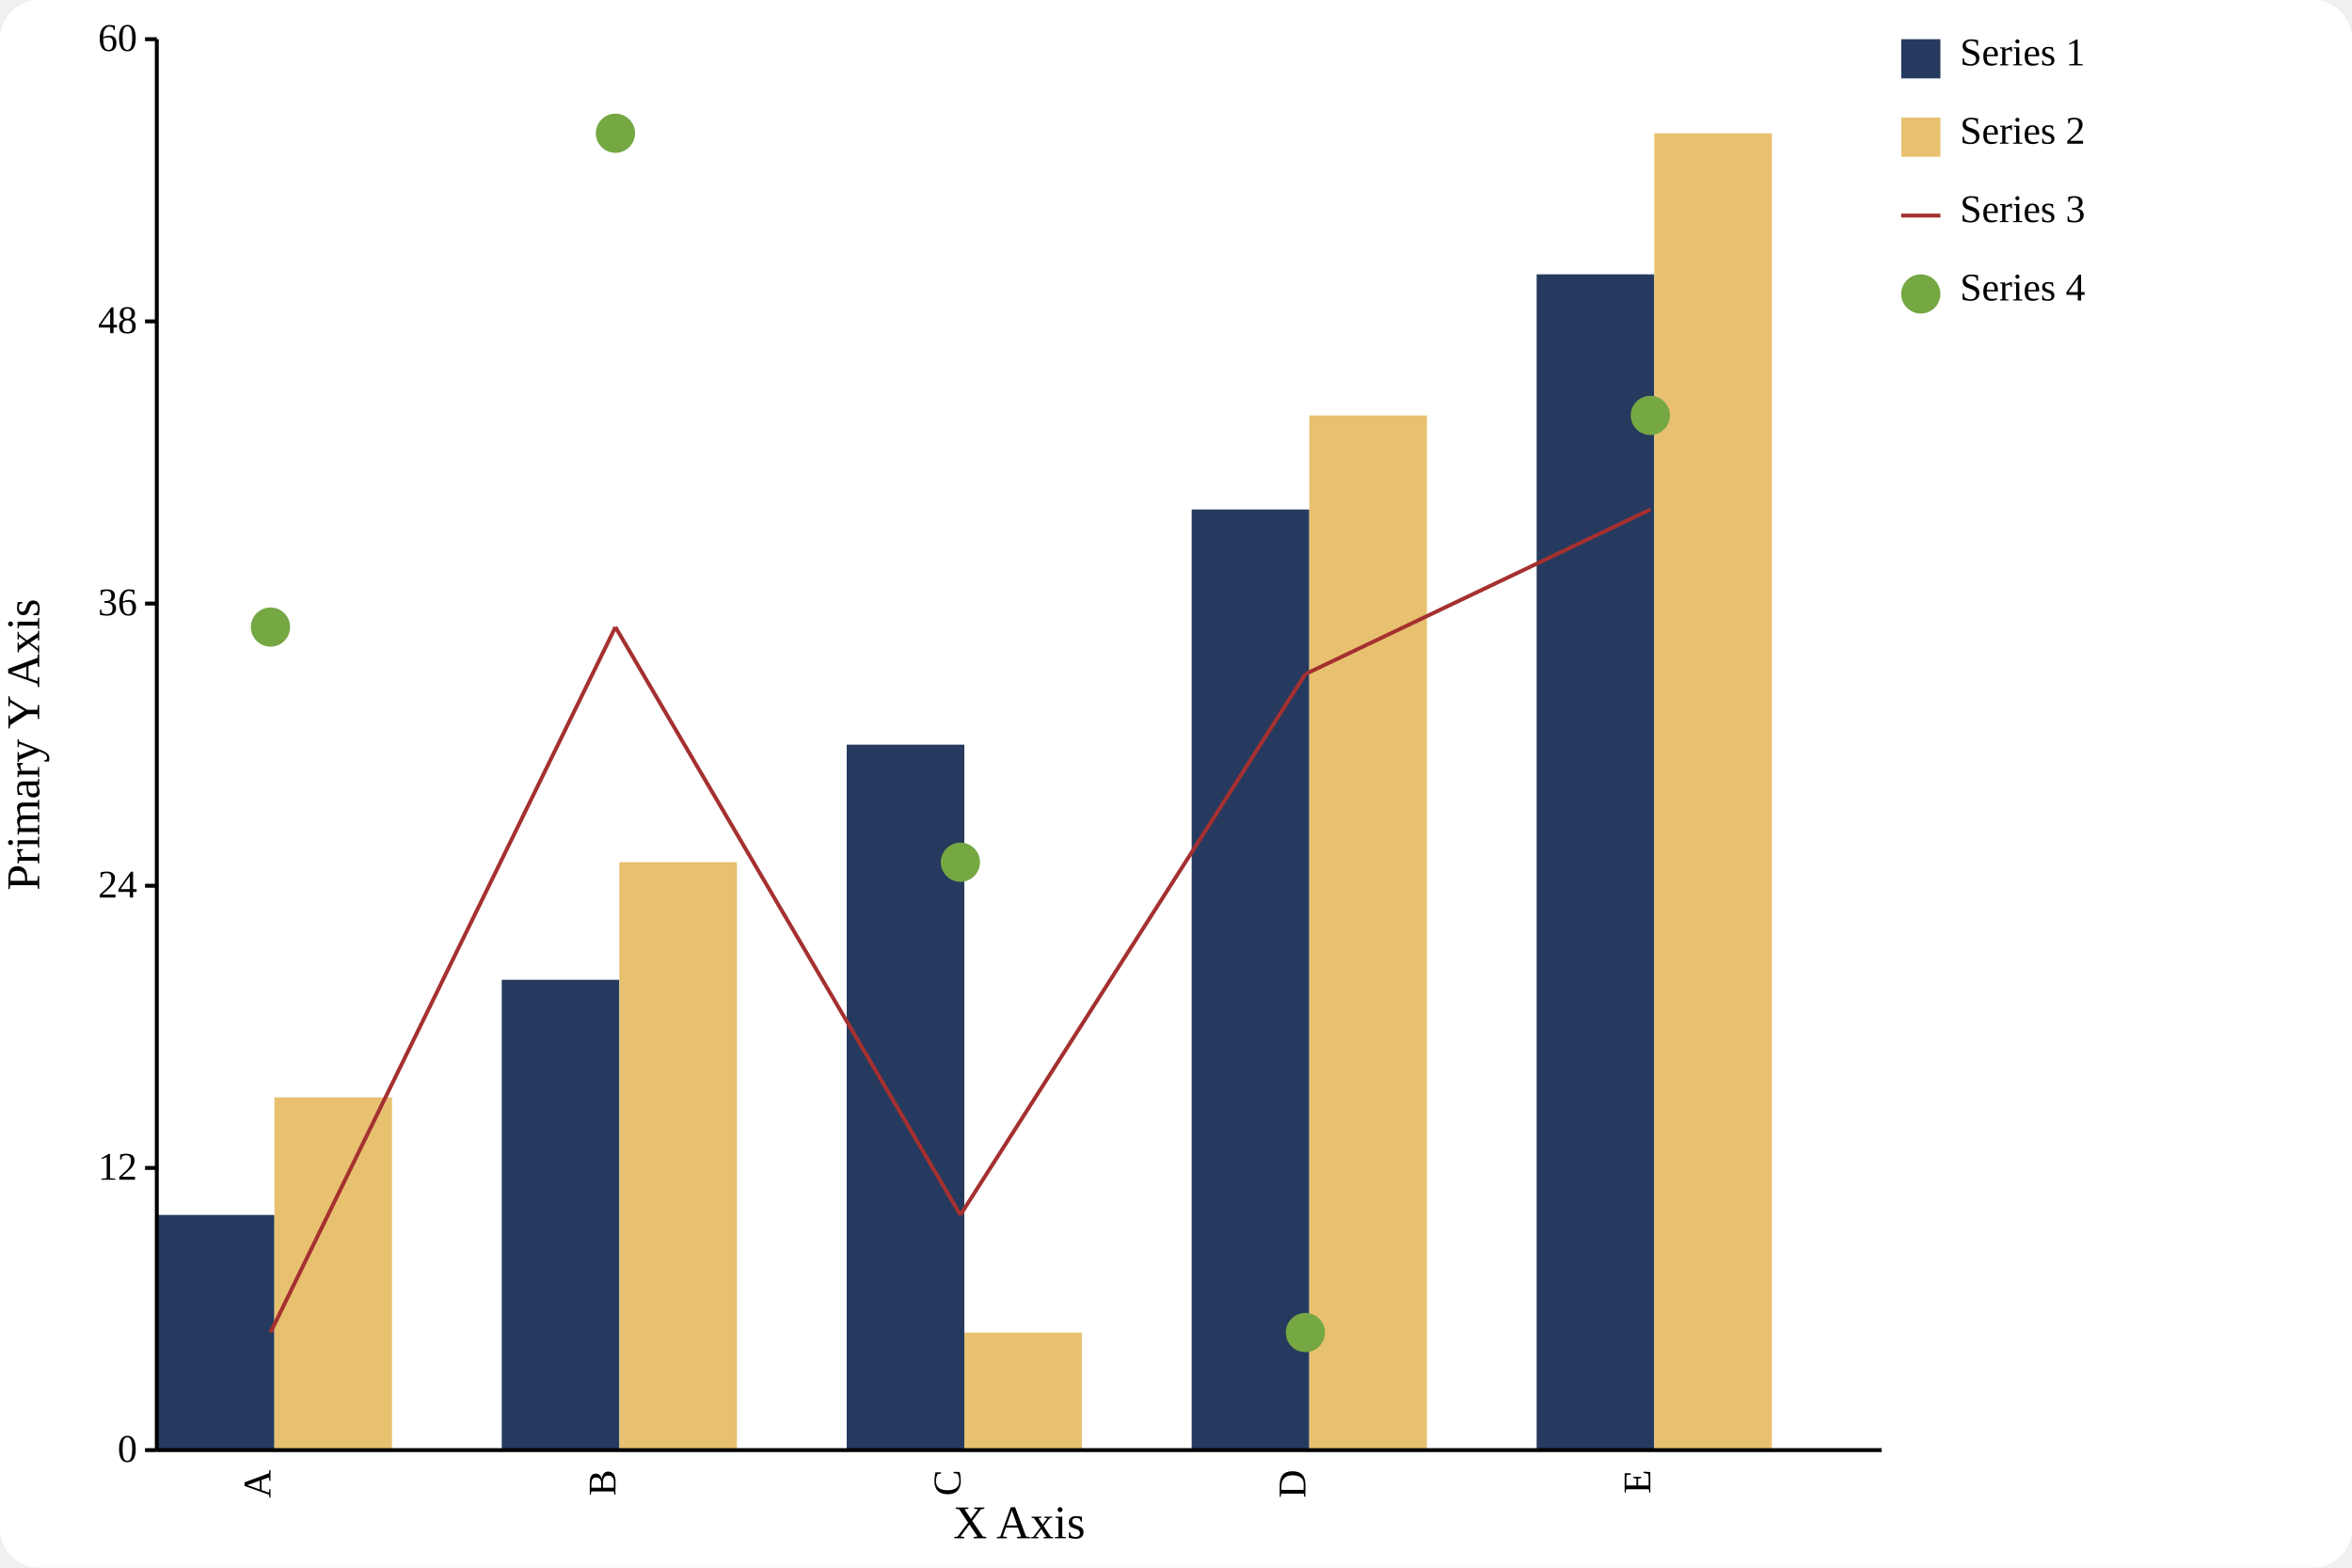
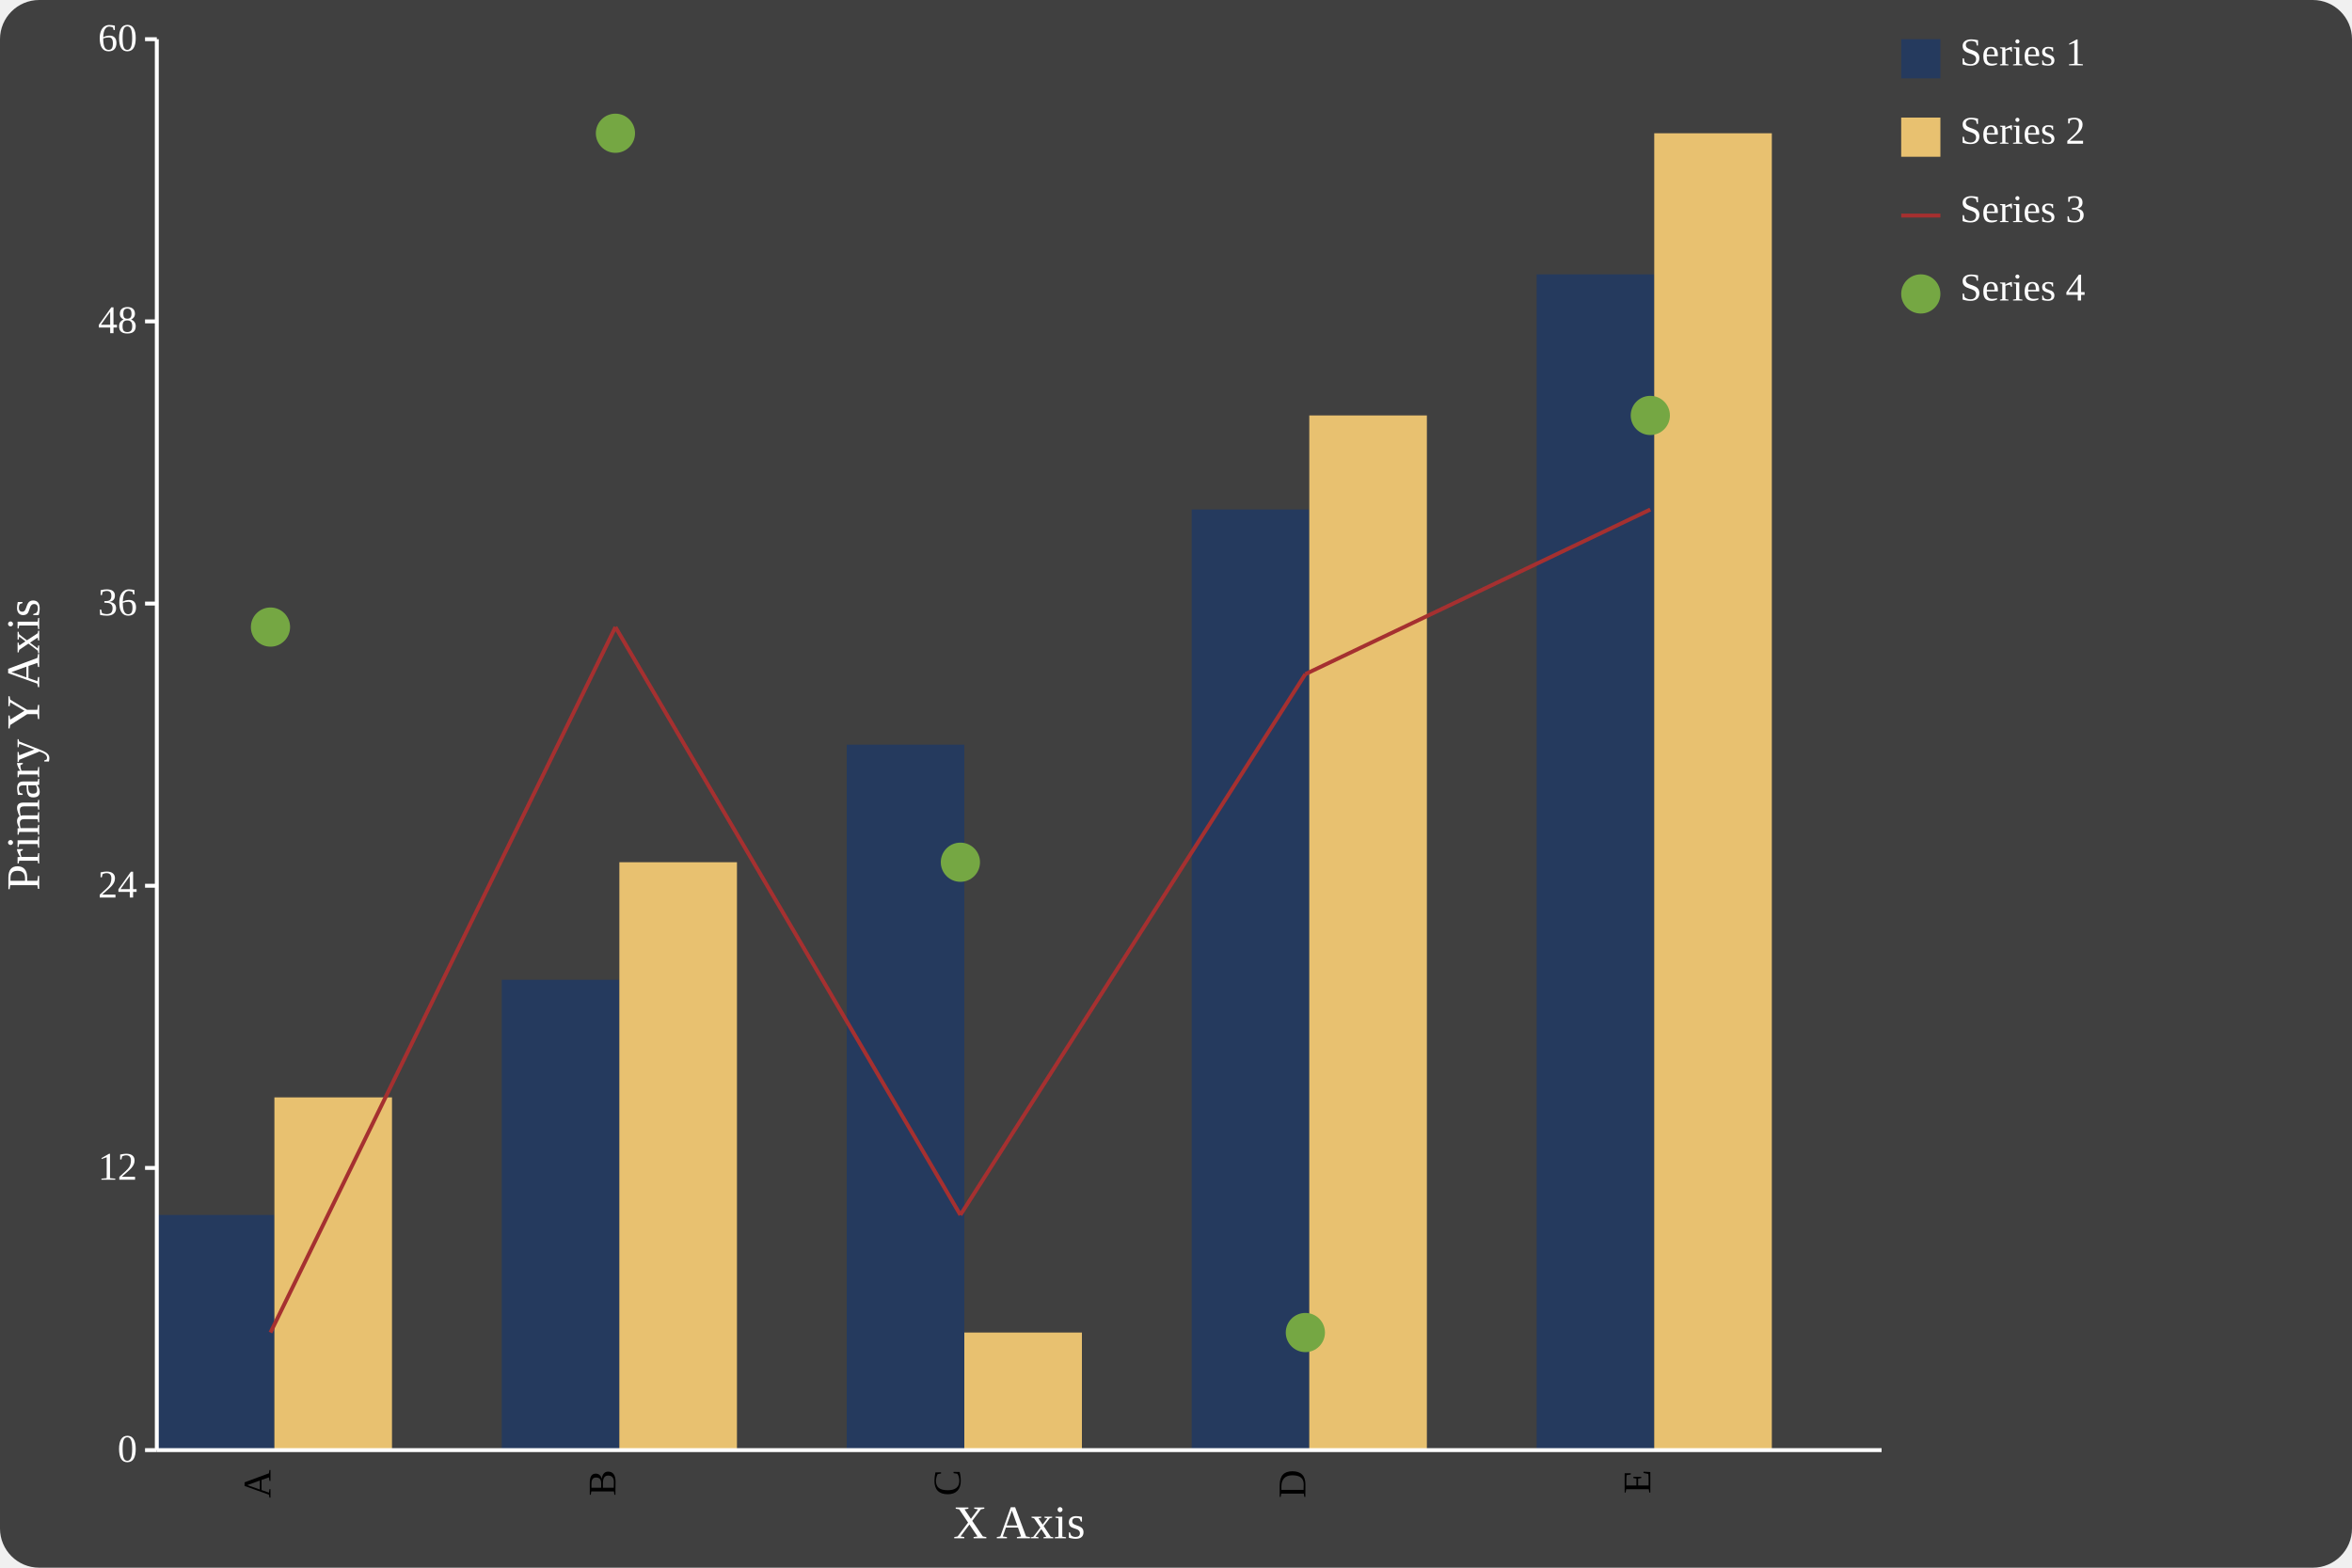
<svg xmlns="http://www.w3.org/2000/svg" width="600" height="400">
-   <rect x="0" y="0" width="600" height="400" rx="10" ry="10" fill="#ffffff" />
+   <rect x="0" y="0" width="600" height="400" rx="10" ry="10" fill="#404040" />
  <rect x="485" y="10" width="10" height="10" fill="#253a5e" />
-   <text x="500" y="16.667" font-size="10" alignment-baseline="middle" fill="#000000">Series 1</text>
+   <text x="500" y="16.667" font-size="10" alignment-baseline="middle" fill="#ffffff">Series 1</text>
  <rect x="485" y="30" width="10" height="10" fill="#e8c170" />
-   <text x="500" y="36.667" font-size="10" alignment-baseline="middle" fill="#000000">Series 2</text>
+   <text x="500" y="36.667" font-size="10" alignment-baseline="middle" fill="#ffffff">Series 2</text>
  <line x1="485" y1="55.0" x2="495" y2="55.0" stroke="#a53030" stroke-width="1" />
-   <text x="500" y="56.667" font-size="10" alignment-baseline="middle" fill="#000000">Series 3</text>
+   <text x="500" y="56.667" font-size="10" alignment-baseline="middle" fill="#ffffff">Series 3</text>
  <circle cx="490.0" cy="75.0" r="5" fill="#75a743" />
-   <text x="500" y="76.667" font-size="10" alignment-baseline="middle" fill="#000000">Series 4</text>
+   <text x="500" y="76.667" font-size="10" alignment-baseline="middle" fill="#ffffff">Series 4</text>
  <rect x="40.0" y="310.0" width="30" height="60.0" fill="#253a5e" />
  <rect x="70.0" y="280.0" width="30" height="90.0" fill="#e8c170" />
  <circle cx="69.0" cy="160.0" r="5" fill="#75a743" />
  <rect x="128.0" y="250.0" width="30" height="120.0" fill="#253a5e" />
  <rect x="158.0" y="220.0" width="30" height="150.0" fill="#e8c170" />
  <line x1="69.0" y1="340.0" x2="157.0" y2="160.0" stroke="#a53030" stroke-width="1" />
  <circle cx="157.0" cy="34.0" r="5" fill="#75a743" />
  <rect x="216.0" y="190.0" width="30" height="180.0" fill="#253a5e" />
  <rect x="246.0" y="340.0" width="30" height="30.0" fill="#e8c170" />
  <line x1="157.0" y1="160.0" x2="245.0" y2="310.0" stroke="#a53030" stroke-width="1" />
  <circle cx="245.0" cy="220.0" r="5" fill="#75a743" />
  <rect x="304.0" y="130.0" width="30" height="240.0" fill="#253a5e" />
  <rect x="334.0" y="106.0" width="30" height="264.0" fill="#e8c170" />
  <line x1="245.0" y1="310.0" x2="333.0" y2="172.0" stroke="#a53030" stroke-width="1" />
  <circle cx="333.0" cy="340.0" r="5" fill="#75a743" />
  <rect x="392.0" y="70.0" width="30" height="300.0" fill="#253a5e" />
  <rect x="422.0" y="34.0" width="30" height="336.0" fill="#e8c170" />
  <line x1="333.0" y1="172.0" x2="421.0" y2="130.0" stroke="#a53030" stroke-width="1" />
  <circle cx="421.0" cy="106.0" r="5" fill="#75a743" />
-   <line x1="40" y1="10" x2="40" y2="370" stroke="#000000" stroke-width="1" />
-   <line x1="40" y1="370" x2="480" y2="370" stroke="#000000" stroke-width="1" />
+   <line x1="40" y1="10" x2="40" y2="370" stroke="#ffffff" stroke-width="1" />
+   <line x1="40" y1="370" x2="480" y2="370" stroke="#ffffff" stroke-width="1" />
  <text x="69.0" y="375" text-anchor="end" font-size="10" transform="rotate(-90 69.0 375)">A</text>
  <text x="157.0" y="375" text-anchor="end" font-size="10" transform="rotate(-90 157.0 375)">B</text>
  <text x="245.0" y="375" text-anchor="end" font-size="10" transform="rotate(-90 245.0 375)">C</text>
  <text x="333.0" y="375" text-anchor="end" font-size="10" transform="rotate(-90 333.0 375)">D</text>
  <text x="421.0" y="375" text-anchor="end" font-size="10" transform="rotate(-90 421.0 375)">E</text>
-   <text x="35" y="373.0" text-anchor="end" font-size="10" fill="#000000">0</text>
-   <line x1="40" y1="370.0" x2="37" y2="370.0" stroke="#000000" stroke-width="1" />
-   <text x="35" y="301.0" text-anchor="end" font-size="10" fill="#000000">12</text>
-   <line x1="40" y1="298.0" x2="37" y2="298.0" stroke="#000000" stroke-width="1" />
-   <text x="35" y="229.0" text-anchor="end" font-size="10" fill="#000000">24</text>
-   <line x1="40" y1="226.0" x2="37" y2="226.0" stroke="#000000" stroke-width="1" />
-   <text x="35" y="157.0" text-anchor="end" font-size="10" fill="#000000">36</text>
-   <line x1="40" y1="154.0" x2="37" y2="154.0" stroke="#000000" stroke-width="1" />
-   <text x="35" y="85.0" text-anchor="end" font-size="10" fill="#000000">48</text>
-   <line x1="40" y1="82.0" x2="37" y2="82.0" stroke="#000000" stroke-width="1" />
-   <text x="35" y="13.0" text-anchor="end" font-size="10" fill="#000000">60</text>
-   <line x1="40" y1="10.0" x2="37" y2="10.0" stroke="#000000" stroke-width="1" />
-   <text x="260.0" y="392.5" text-anchor="middle" font-size="12" fill="#000000">X Axis</text>
-   <text x="10.0" y="190.0" text-anchor="middle" font-size="12" transform="rotate(-90 10.0 190.0)" fill="#000000">Primary Y Axis</text>
+   <text x="35" y="373.0" text-anchor="end" font-size="10" fill="#ffffff">0</text>
+   <line x1="40" y1="370.0" x2="37" y2="370.0" stroke="#ffffff" stroke-width="1" />
+   <text x="35" y="301.0" text-anchor="end" font-size="10" fill="#ffffff">12</text>
+   <line x1="40" y1="298.0" x2="37" y2="298.0" stroke="#ffffff" stroke-width="1" />
+   <text x="35" y="229.0" text-anchor="end" font-size="10" fill="#ffffff">24</text>
+   <line x1="40" y1="226.0" x2="37" y2="226.0" stroke="#ffffff" stroke-width="1" />
+   <text x="35" y="157.0" text-anchor="end" font-size="10" fill="#ffffff">36</text>
+   <line x1="40" y1="154.0" x2="37" y2="154.0" stroke="#ffffff" stroke-width="1" />
+   <text x="35" y="85.0" text-anchor="end" font-size="10" fill="#ffffff">48</text>
+   <line x1="40" y1="82.0" x2="37" y2="82.0" stroke="#ffffff" stroke-width="1" />
+   <text x="35" y="13.0" text-anchor="end" font-size="10" fill="#ffffff">60</text>
+   <line x1="40" y1="10.0" x2="37" y2="10.0" stroke="#ffffff" stroke-width="1" />
+   <text x="260.0" y="392.5" text-anchor="middle" font-size="12" fill="#ffffff">X Axis</text>
+   <text x="10.0" y="190.0" text-anchor="middle" font-size="12" transform="rotate(-90 10.0 190.0)" fill="#ffffff">Primary Y Axis</text>
</svg>
